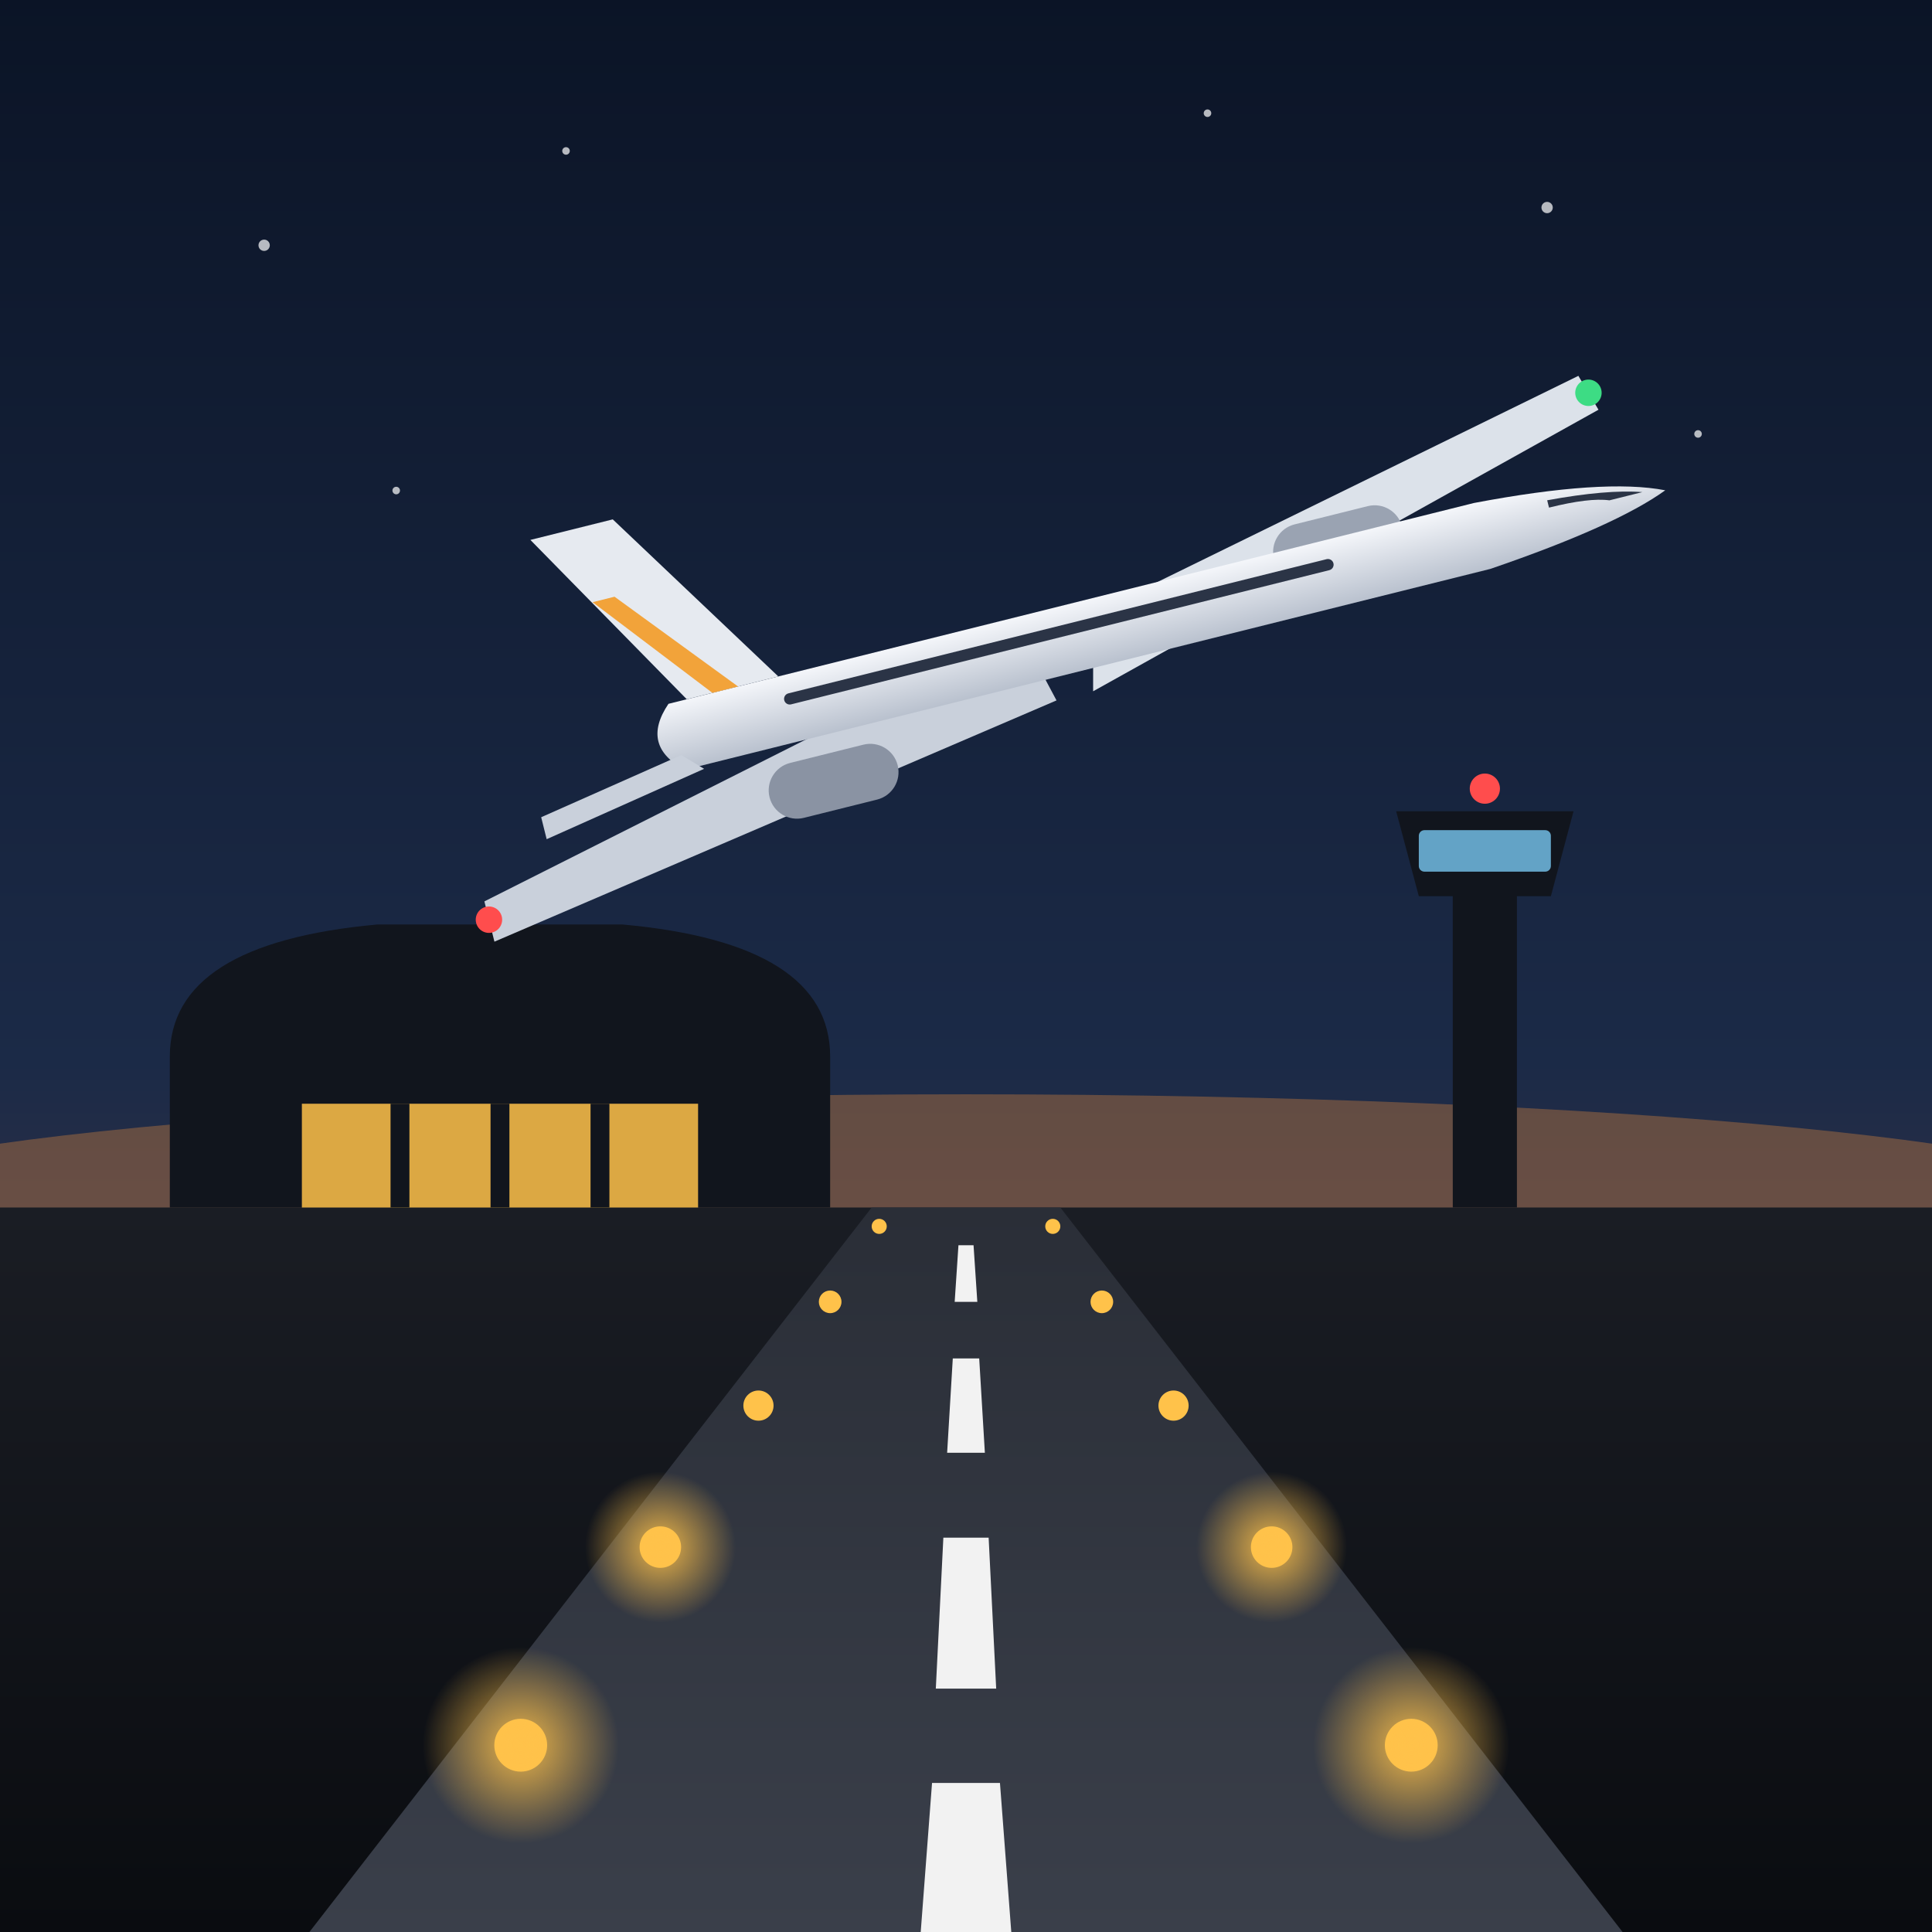
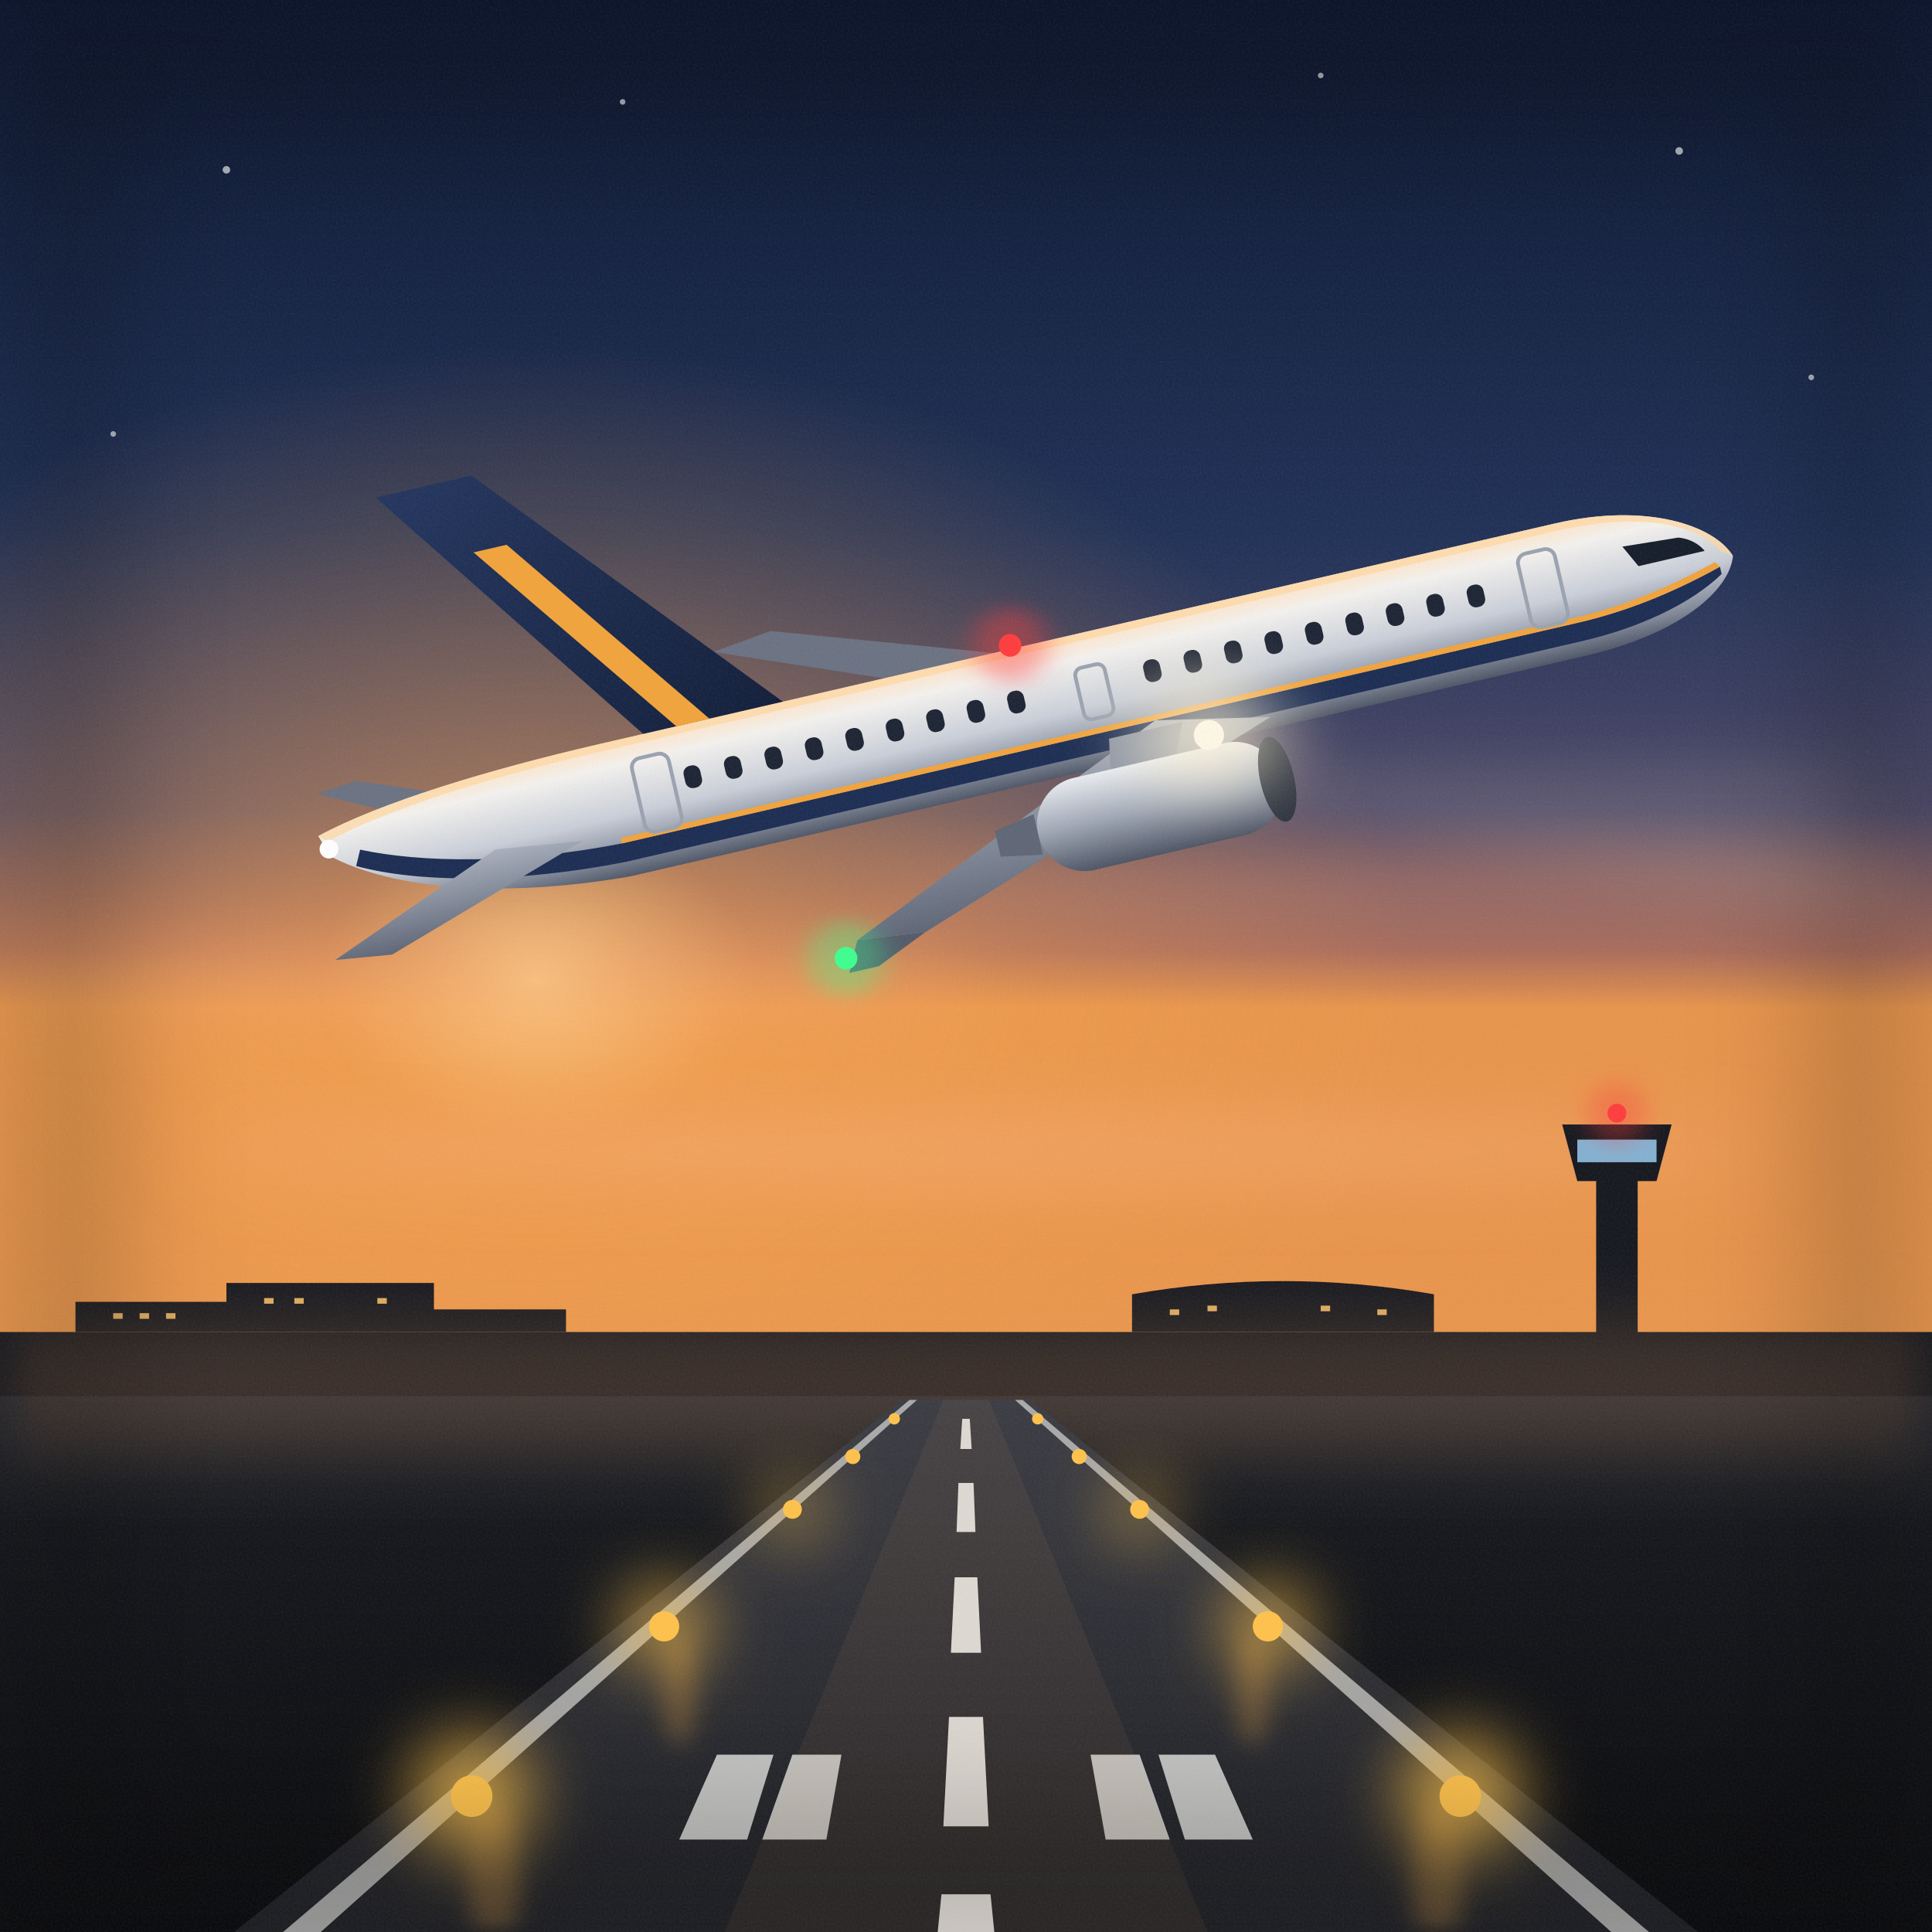
- <svg xmlns="http://www.w3.org/2000/svg" viewBox="0 0 1024 1024" role="img" aria-label="Hub and Hangar app icon">
+ <svg xmlns="http://www.w3.org/2000/svg" viewBox="0 0 1024 1024" role="img" aria-label="Hub and Hangar app icon: a jet climbing out over a lit runway at dusk">
  <defs>
    <linearGradient id="sky" x1="0" y1="0" x2="0" y2="1">
-       <stop offset="0" stop-color="#0B1426" />
-       <stop offset="0.55" stop-color="#1B2A47" />
-       <stop offset="0.82" stop-color="#4A3A4A" />
-       <stop offset="1" stop-color="#C9783A" />
-     </linearGradient>
+       <stop offset="0" stop-color="#08122A" />
+       <stop offset="0.38" stop-color="#1D2E55" />
+       <stop offset="0.58" stop-color="#4B4766" />
+       <stop offset="0.68" stop-color="#A86A5A" />
+       <stop offset="0.72" stop-color="#E9944A" />
+     </linearGradient>
+     <radialGradient id="sun" cx="0.28" cy="0.70" r="0.45">
+       <stop offset="0" stop-color="#FFD08A" stop-opacity="0.95" />
+       <stop offset="0.25" stop-color="#F7A24E" stop-opacity="0.5" />
+       <stop offset="1" stop-color="#F7A24E" stop-opacity="0" />
+     </radialGradient>
    <linearGradient id="ground" x1="0" y1="0" x2="0" y2="1">
-       <stop offset="0" stop-color="#1A1D24" />
-       <stop offset="1" stop-color="#0A0C10" />
-     </linearGradient>
-     <linearGradient id="runway" x1="0" y1="0" x2="0" y2="1">
-       <stop offset="0" stop-color="#2A2E37" />
-       <stop offset="1" stop-color="#3A3F4A" />
+       <stop offset="0" stop-color="#20232B" />
+       <stop offset="0.25" stop-color="#121419" />
+       <stop offset="1" stop-color="#07080B" />
+     </linearGradient>
+     <linearGradient id="asphalt" x1="0" y1="0" x2="0" y2="1">
+       <stop offset="0" stop-color="#3A3B42" />
+       <stop offset="0.5" stop-color="#2A2B31" />
+       <stop offset="1" stop-color="#1C1D22" />
    </linearGradient>
    <linearGradient id="hull" x1="0" y1="0" x2="0" y2="1">
-       <stop offset="0" stop-color="#F4F6FA" />
-       <stop offset="1" stop-color="#B9C1CE" />
-     </linearGradient>
-     <radialGradient id="glow" cx="0.5" cy="0.5" r="0.5">
-       <stop offset="0" stop-color="#FFC24A" stop-opacity="0.9" />
-       <stop offset="1" stop-color="#FFC24A" stop-opacity="0" />
-     </radialGradient>
+       <stop offset="0" stop-color="#FFE3C4" />
+       <stop offset="0.18" stop-color="#F4F2EF" />
+       <stop offset="0.55" stop-color="#C9CED8" />
+       <stop offset="0.85" stop-color="#7E8696" />
+       <stop offset="1" stop-color="#4E5566" />
+     </linearGradient>
+     <linearGradient id="tail" x1="0" y1="0" x2="1" y2="1">
+       <stop offset="0" stop-color="#22345E" />
+       <stop offset="1" stop-color="#101C38" />
+     </linearGradient>
+     <linearGradient id="wing" x1="0" y1="0" x2="0" y2="1">
+       <stop offset="0" stop-color="#A9B0BD" />
+       <stop offset="1" stop-color="#5D6475" />
+     </linearGradient>
+     <linearGradient id="nacelle" x1="0" y1="0" x2="0" y2="1">
+       <stop offset="0" stop-color="#E9ECF1" />
+       <stop offset="0.5" stop-color="#9EA6B4" />
+       <stop offset="1" stop-color="#4C5363" />
+     </linearGradient>
+     <filter id="blur6" x="-50%" y="-50%" width="200%" height="200%">
+       <feGaussianBlur stdDeviation="6" />
+     </filter>
+     <filter id="blur18" x="-100%" y="-100%" width="300%" height="300%">
+       <feGaussianBlur stdDeviation="18" />
+     </filter>
+     <filter id="blur40" x="-100%" y="-100%" width="300%" height="300%">
+       <feGaussianBlur stdDeviation="40" />
+     </filter>
+     <filter id="grain" x="0" y="0" width="100%" height="100%">
+       <feTurbulence type="fractalNoise" baseFrequency="0.9" numOctaves="2" seed="7" />
+       <feColorMatrix type="saturate" values="0" />
+       <feComponentTransfer>
+         <feFuncA type="table" tableValues="0 0.08" />
+       </feComponentTransfer>
+     </filter>
    <clipPath id="tile">
      <rect width="1024" height="1024" />
    </clipPath>
  </defs>
  <g clip-path="url(#tile)">
-     <rect width="1024" height="1024" fill="url(#sky)" />
-     <g fill="#FFFFFF" opacity="0.7">
-       <circle cx="140" cy="130" r="3" />
-       <circle cx="300" cy="80" r="2" />
-       <circle cx="820" cy="110" r="3" />
-       <circle cx="900" cy="230" r="2" />
-       <circle cx="210" cy="260" r="2" />
-       <circle cx="640" cy="60" r="2" />
-     </g>
-     <ellipse cx="512" cy="640" rx="620" ry="60" fill="#E38A3B" opacity="0.35" />
-     <rect y="640" width="1024" height="384" fill="url(#ground)" />
-     <path d="M90 640 V560 Q90 500 200 490 H330 Q440 500 440 560 V640 Z" fill="#11151D" />
-     <rect x="160" y="585" width="210" height="55" fill="#FFC24A" opacity="0.85" />
-     <g stroke="#11151D" stroke-width="10">
-       <line x1="212" y1="585" x2="212" y2="640" />
-       <line x1="265" y1="585" x2="265" y2="640" />
-       <line x1="318" y1="585" x2="318" y2="640" />
-     </g>
-     <rect x="770" y="470" width="34" height="170" fill="#11151D" />
-     <path d="M740 430 H834 L822 475 H752 Z" fill="#11151D" />
-     <rect x="752" y="440" width="70" height="22" rx="3" fill="#7FD3FF" opacity="0.75" />
-     <circle cx="787" cy="418" r="8" fill="#FF4D4D" />
-     <path d="M462 640 L562 640 L860 1024 L164 1024 Z" fill="url(#runway)" />
-     <g fill="#F2F2F2">
-       <polygon points="508,660 516,660 518,690 506,690" />
-       <polygon points="505,720 519,720 522,770 502,770" />
-       <polygon points="500,815 524,815 528,895 496,895" />
-       <polygon points="494,945 530,945 536,1024 488,1024" />
-     </g>
+     <rect width="1024" height="740" fill="url(#sky)" />
+     <rect width="1024" height="740" fill="url(#sun)" />
+     <g filter="url(#blur18)" opacity="0.55">
+       <ellipse cx="260" cy="520" rx="260" ry="16" fill="#F2A36A" />
+       <ellipse cx="760" cy="470" rx="300" ry="12" fill="#C9886E" />
+       <ellipse cx="520" cy="610" rx="420" ry="14" fill="#F6B27A" />
+     </g>
+     <g fill="#FFFFFF" opacity="0.65">
+       <circle cx="120" cy="90" r="2" />
+       <circle cx="330" cy="54" r="1.5" />
+       <circle cx="890" cy="80" r="2" />
+       <circle cx="960" cy="200" r="1.5" />
+       <circle cx="60" cy="230" r="1.5" />
+       <circle cx="700" cy="40" r="1.5" />
+     </g>
+     <g fill="#14161D">
+       <rect x="0" y="706" width="1024" height="40" />
+       <path d="M40 706 V690 H120 V680 H230 V694 H300 V706 Z" />
+       <path d="M600 706 V686 Q680 672 760 686 V706 Z" />
+       <rect x="846" y="616" width="22" height="92" />
+       <path d="M828 596 H886 L878 626 H836 Z" />
+     </g>
+     <rect x="836" y="604" width="42" height="12" fill="#9FD8FF" opacity="0.8" />
+     <g fill="#FFC56A" opacity="0.85">
+       <rect x="60" y="696" width="5" height="3" />
+       <rect x="74" y="696" width="5" height="3" />
+       <rect x="88" y="696" width="5" height="3" />
+       <rect x="140" y="688" width="5" height="3" />
+       <rect x="156" y="688" width="5" height="3" />
+       <rect x="200" y="688" width="5" height="3" />
+       <rect x="620" y="694" width="5" height="3" />
+       <rect x="640" y="692" width="5" height="3" />
+       <rect x="700" y="692" width="5" height="3" />
+       <rect x="730" y="694" width="5" height="3" />
+     </g>
+     <circle cx="857" cy="590" r="5" fill="#FF3B3B" />
+     <circle cx="857" cy="590" r="16" fill="#FF3B3B" opacity="0.35" filter="url(#blur6)" />
+     <rect y="740" width="1024" height="284" fill="url(#ground)" />
+     <rect y="700" width="1024" height="70" fill="#E59C5C" opacity="0.18" filter="url(#blur18)" />
+     <path d="M478 742 L546 742 L900 1024 L124 1024 Z" fill="url(#asphalt)" />
+     <path d="M482 742 L486 742 L170 1024 L150 1024 Z" fill="#D9D9D6" opacity="0.7" />
+     <path d="M538 742 L542 742 L874 1024 L854 1024 Z" fill="#D9D9D6" opacity="0.7" />
+     <g fill="#ECECE8" opacity="0.92">
+       <polygon points="510,752 514,752 515,768 509,768" />
+       <polygon points="508,786 516,786 517,812 507,812" />
+       <polygon points="506,836 518,836 520,876 504,876" />
+       <polygon points="503,910 521,910 524,968 500,968" />
+       <polygon points="499,1004 525,1004 527,1024 497,1024" />
+     </g>
+     <g fill="#ECECE8" opacity="0.8">
+       <polygon points="380,930 410,930 396,975 360,975" />
+       <polygon points="420,930 446,930 438,975 404,975" />
+       <polygon points="578,930 604,930 620,975 586,975" />
+       <polygon points="614,930 644,930 664,975 628,975" />
+     </g>
+     <path d="M500 742 L524 742 L640 1024 L384 1024 Z" fill="#F0A060" opacity="0.07" />
    <g fill="#FFC24A">
-       <circle cx="466" cy="650" r="4" />
-       <circle cx="558" cy="650" r="4" />
-       <circle cx="440" cy="690" r="6" />
-       <circle cx="584" cy="690" r="6" />
-       <circle cx="402" cy="745" r="8" />
-       <circle cx="622" cy="745" r="8" />
-       <circle cx="350" cy="820" r="11" />
-       <circle cx="674" cy="820" r="11" />
-       <circle cx="276" cy="925" r="14" />
-       <circle cx="748" cy="925" r="14" />
-     </g>
-     <g fill="url(#glow)">
-       <circle cx="350" cy="820" r="40" />
-       <circle cx="674" cy="820" r="40" />
-       <circle cx="276" cy="925" r="52" />
-       <circle cx="748" cy="925" r="52" />
-     </g>
-     <g transform="translate(560 330) rotate(-14)">
-       <path d="M-20 0 L-330 70 L-330 92 L-10 40 Z" fill="#C9D0DB" />
-       <path d="M20 0 L300 -60 L306 -40 L10 40 Z" fill="#DCE2EA" />
-       <rect x="-170" y="38" width="70" height="30" rx="15" fill="#8A93A3" />
-       <rect x="120" y="-20" width="70" height="30" rx="15" fill="#9AA3B2" />
-       <path d="M-210 -8 Q-230 10 -210 28 L230 28 Q300 22 330 10 Q300 -4 230 -8 Z" fill="url(#hull)" />
-       <path d="M-200 -8 L-260 -110 L-215 -110 L-150 -8 Z" fill="#E6EAF0" />
-       <path d="M-236 -70 L-224 -70 L-172 -8 L-186 -8 Z" fill="#F2A33A" />
-       <path d="M-210 20 L-290 34 L-290 46 L-200 30 Z" fill="#C9D0DB" />
-       <g fill="#2B3446">
-         <rect x="-150" y="2" width="300" height="6" rx="3" />
+       <g filter="url(#blur18)" opacity="0.8">
+         <circle cx="420" cy="800" r="14" />
+         <circle cx="604" cy="800" r="14" />
+         <circle cx="352" cy="862" r="22" />
+         <circle cx="672" cy="862" r="22" />
+         <circle cx="250" cy="952" r="32" />
+         <circle cx="774" cy="952" r="32" />
      </g>
-       <path d="M268 0 Q300 2 318 8 L300 8 Q290 4 268 4 Z" fill="#2B3446" />
-       <circle cx="-330" cy="80" r="7" fill="#FF4D4D" />
-       <circle cx="303" cy="-50" r="7" fill="#3DDC84" />
-     </g>
+       <circle cx="474" cy="752" r="3" />
+       <circle cx="550" cy="752" r="3" />
+       <circle cx="452" cy="772" r="4" />
+       <circle cx="572" cy="772" r="4" />
+       <circle cx="420" cy="800" r="5" />
+       <circle cx="604" cy="800" r="5" />
+       <circle cx="352" cy="862" r="8" />
+       <circle cx="672" cy="862" r="8" />
+       <circle cx="250" cy="952" r="11" />
+       <circle cx="774" cy="952" r="11" />
+     </g>
+     <g fill="#FFB54A" opacity="0.25" filter="url(#blur6)">
+       <ellipse cx="360" cy="895" rx="10" ry="30" />
+       <ellipse cx="664" cy="895" rx="10" ry="30" />
+       <ellipse cx="262" cy="995" rx="14" ry="40" />
+       <ellipse cx="762" cy="995" rx="14" ry="40" />
+     </g>
+     <g transform="translate(540 380) rotate(-13)">
+       <path d="M40 40 L420 210 L420 120 Z" fill="#FFF3D6" opacity="0.10" filter="url(#blur18)" />
+       <path d="M10 -6 L-150 -70 L-118 -74 L60 -14 Z" fill="#6A7182" />
+       <path d="M-300 -8 L-372 -44 L-350 -46 L-262 -12 Z" fill="#6A7182" />
+       <path d="M300 -36 C350 -36 382 -16 388 2 C382 20 350 36 300 36 L-220 36 C-290 32 -344 14 -372 -10 L-376 -22 C-340 -32 -280 -36 -220 -36 Z" fill="url(#hull)" />
+       <path d="M380 10 C360 22 330 28 300 28 L-220 28 C-280 26 -330 14 -360 -2 L-356 -10 C-326 4 -278 16 -220 18 L300 18 C326 18 352 14 380 6 Z" fill="#1A2B52" />
+       <path d="M-220 15 L300 15 C324 15 350 11 378 3 L380 6 C352 14 326 18 300 18 L-220 18 Z" fill="#F2A33A" />
+       <path d="M-196 -36 L-306 -190 L-254 -190 L-120 -36 Z" fill="url(#tail)" />
+       <path d="M-262 -150 L-244 -150 L-160 -36 L-178 -36 Z" fill="#F2A33A" />
+       <path d="M-286 6 L-382 44 L-352 48 L-240 12 Z" fill="url(#wing)" />
+       <g fill="#1B2232">
+         <rect x="-180" y="-14" width="9" height="12" rx="4" />
+         <rect x="-158" y="-14" width="9" height="12" rx="4" />
+         <rect x="-136" y="-14" width="9" height="12" rx="4" />
+         <rect x="-114" y="-14" width="9" height="12" rx="4" />
+         <rect x="-92" y="-14" width="9" height="12" rx="4" />
+         <rect x="-70" y="-14" width="9" height="12" rx="4" />
+         <rect x="-48" y="-14" width="9" height="12" rx="4" />
+         <rect x="-26" y="-14" width="9" height="12" rx="4" />
+         <rect x="-4" y="-14" width="9" height="12" rx="4" />
+         <rect x="70" y="-14" width="9" height="12" rx="4" />
+         <rect x="92" y="-14" width="9" height="12" rx="4" />
+         <rect x="114" y="-14" width="9" height="12" rx="4" />
+         <rect x="136" y="-14" width="9" height="12" rx="4" />
+         <rect x="158" y="-14" width="9" height="12" rx="4" />
+         <rect x="180" y="-14" width="9" height="12" rx="4" />
+         <rect x="202" y="-14" width="9" height="12" rx="4" />
+         <rect x="224" y="-14" width="9" height="12" rx="4" />
+         <rect x="246" y="-14" width="9" height="12" rx="4" />
+       </g>
+       <g fill="none" stroke="#9AA2B0" stroke-width="2">
+         <rect x="276" y="-24" width="20" height="40" rx="5" />
+         <rect x="-206" y="-24" width="20" height="40" rx="5" />
+         <rect x="34" y="-18" width="16" height="28" rx="4" />
+       </g>
+       <path d="M332 -16 L362 -14 C368 -12 372 -8 374 -4 L338 -4 Z" fill="#141B29" />
+       <path d="M70 18 L-110 96 L-74 100 L130 30 Z" fill="url(#wing)" />
+       <path d="M-110 96 L-118 112 L-102 112 L-74 100 Z" fill="#525969" />
+       <path d="M44 22 L84 22 L74 44 L40 44 Z" fill="#8C94A3" />
+       <rect x="-4" y="38" width="132" height="50" rx="25" fill="url(#nacelle)" />
+       <ellipse cx="126" cy="63" rx="9" ry="23" fill="#2A303C" />
+       <path d="M-4 52 L-26 56 L-26 70 L-4 74 Z" fill="#5E6575" />
+       <path d="M300 -36 C350 -36 382 -16 388 2 L382 -2 C374 -18 346 -32 300 -32 L-220 -32 C-280 -32 -336 -28 -372 -18 L-376 -22 C-340 -32 -280 -36 -220 -36 Z" fill="#FFD9A8" opacity="0.8" />
+       <circle cx="-372" cy="-14" r="5" fill="#FFFFFF" />
+       <circle cx="-118" cy="104" r="6" fill="#3DFF8E" />
+       <circle cx="-118" cy="104" r="20" fill="#3DFF8E" opacity="0.35" filter="url(#blur6)" />
+       <circle cx="4" cy="-38" r="6" fill="#FF3B3B" />
+       <circle cx="4" cy="-38" r="20" fill="#FF3B3B" opacity="0.4" filter="url(#blur6)" />
+       <circle cx="96" cy="32" r="8" fill="#FFFFFF" />
+       <circle cx="96" cy="32" r="34" fill="#FFF3D6" opacity="0.7" filter="url(#blur18)" />
+     </g>
+     <rect x="-80" y="-80" width="1184" height="1184" fill="none" stroke="#000" stroke-opacity="0.45" stroke-width="240" filter="url(#blur40)" />
+     <rect width="1024" height="1024" filter="url(#grain)" />
  </g>
</svg>
